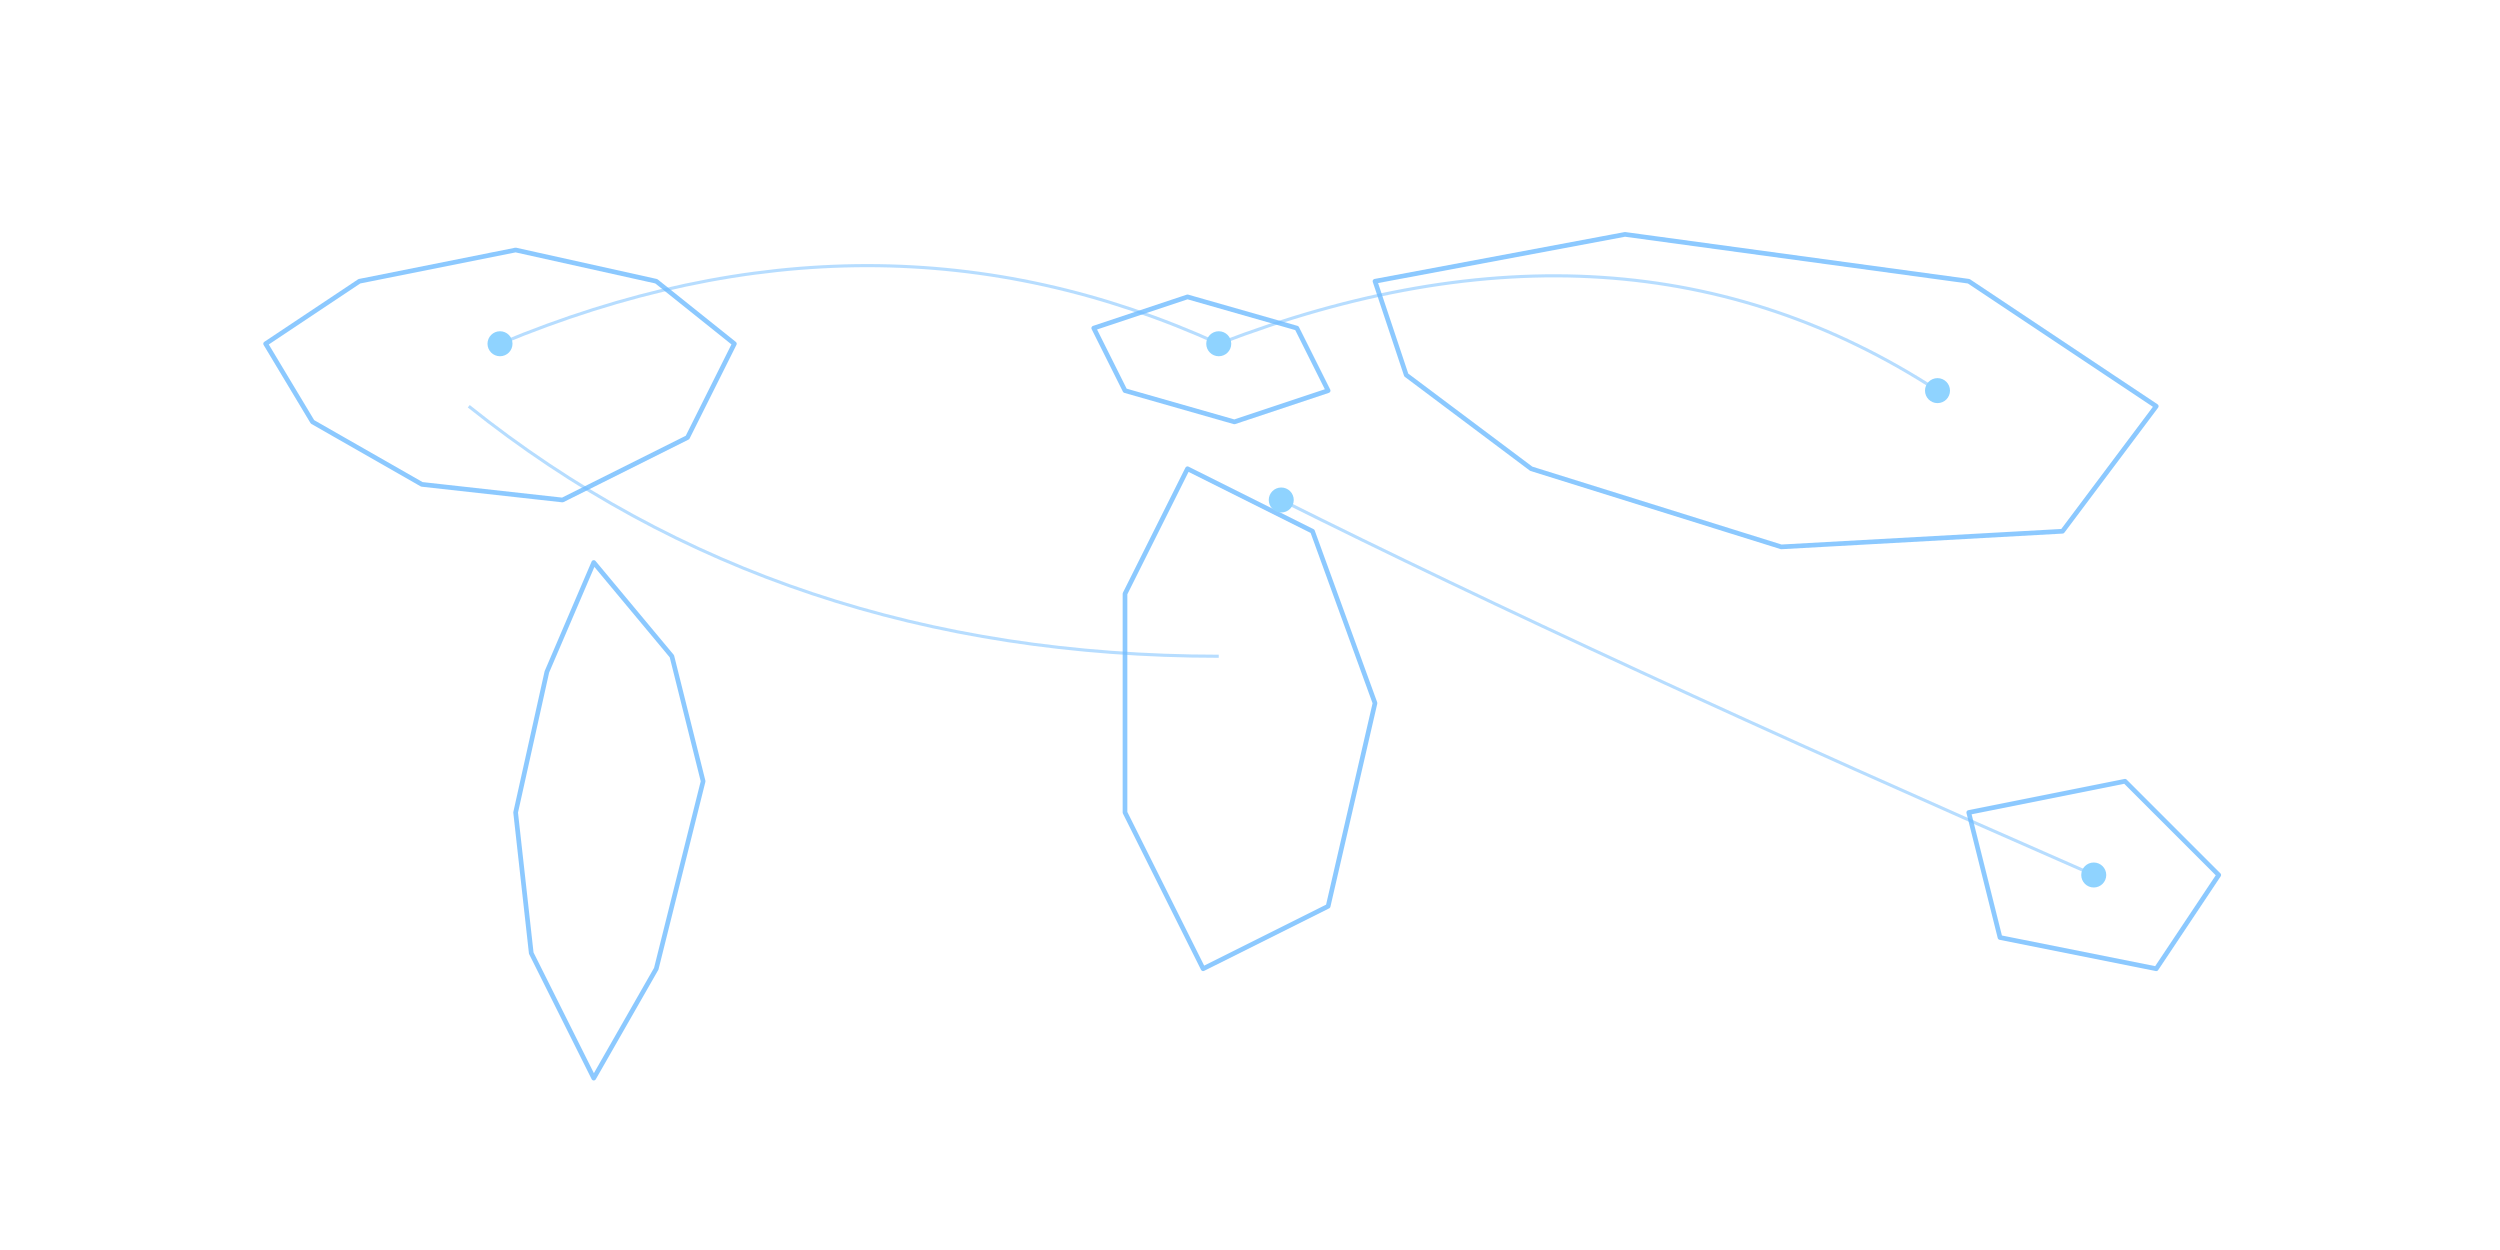
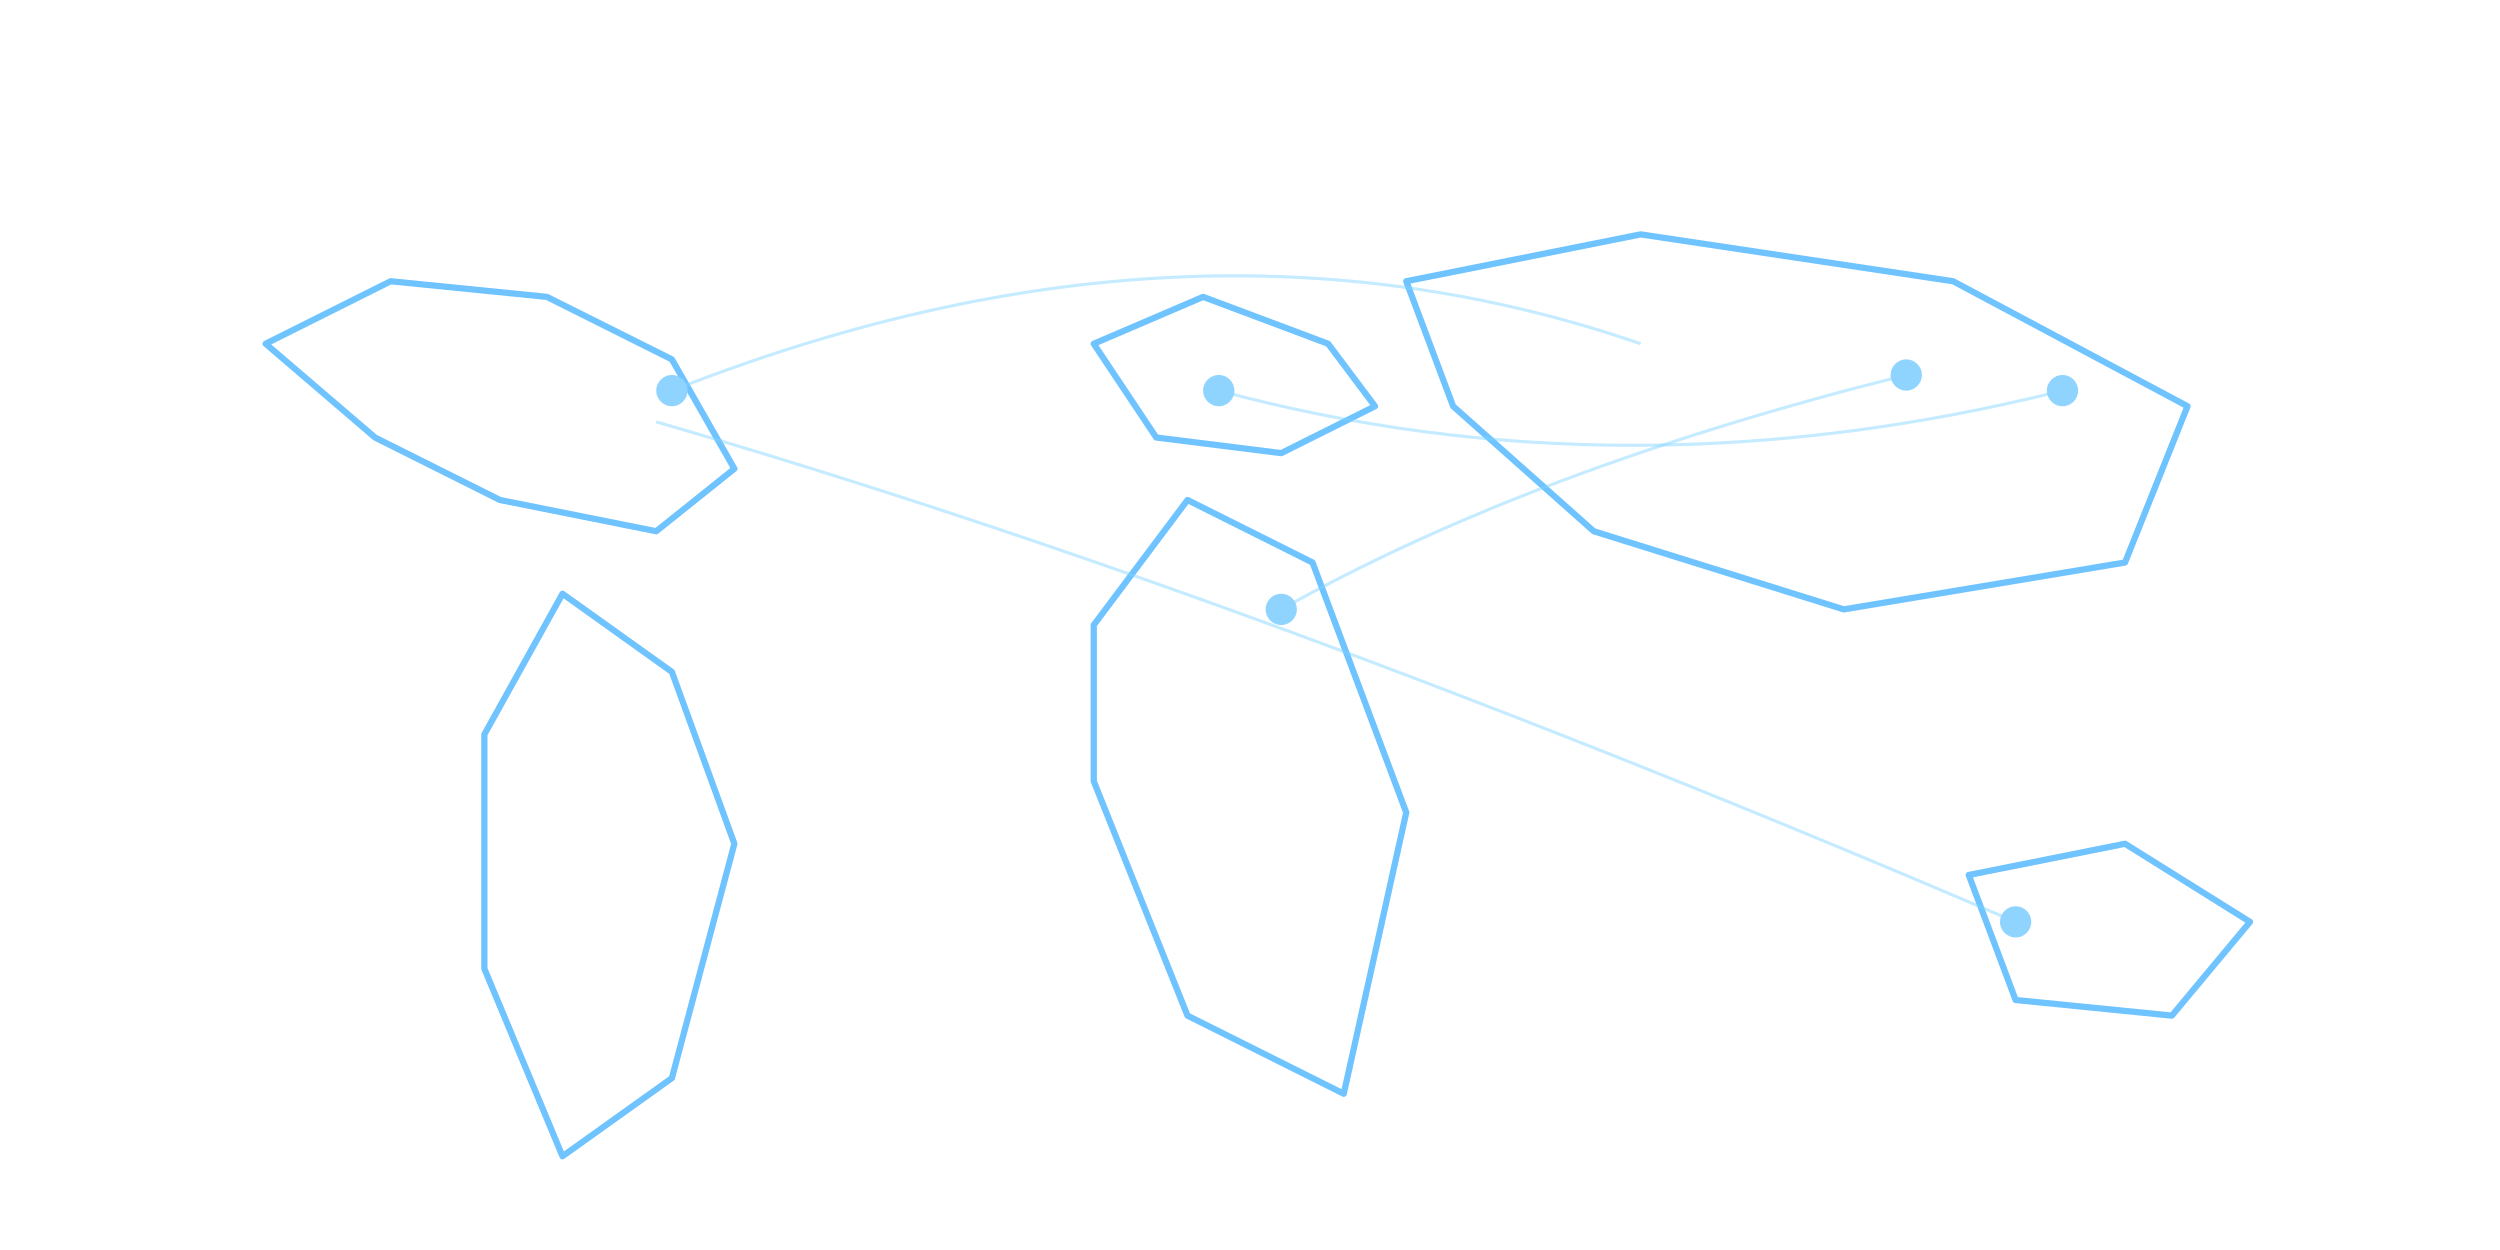
<svg xmlns="http://www.w3.org/2000/svg" viewBox="0 0 1600 800">
  <style>
+ 
.continent{
fill:none;
- stroke:#6fbcff;
- stroke-width:3;
+ stroke:#5fbcff;
+ stroke-width:4;
stroke-linecap:round;
stroke-linejoin:round;
- opacity:.8;
+ opacity:.9;
+ }
+ 
+ .connection{
+ fill:none;
+ stroke:#7dd3ff;
+ stroke-width:2;
+ opacity:.45;
}

.node{
fill:#8fd3ff;
}

- .connection{
- fill:none;
- stroke:#6fbcff;
- stroke-width:2;
- opacity:.5;
- }
</style>
-   <g class="continent">
-     <path d="M170 220 L230 180 L330 160 L420 180 L470 220 L440 280 L360 320 L270 310 L200 270 Z" />
-     <path d="M380 360 L430 420 L450 500 L420 620 L380 690 L340 610 L330 520 L350 430 Z" />
-     <path d="M700 210 L760 190 L830 210 L850 250 L790 270 L720 250 Z" />
-     <path d="M760 300 L840 340 L880 450 L850 580 L770 620 L720 520 L720 380 Z" />
-     <path d="M880 180 L1040 150 L1260 180 L1380 260 L1320 340 L1140 350 L980 300 L900 240 Z" />
-     <path d="M1260 520 L1360 500 L1420 560 L1380 620 L1280 600 Z" />
-   </g>
-   <g class="connection">
-     <path d="M320 220 Q560 120 780 220" />
-     <path d="M780 220 Q1040 120 1240 250" />
-     <path d="M820 320 Q1020 420 1340 560" />
-     <path d="M300 260 Q500 420 780 420" />
-   </g>
-   <g class="node">
-     <circle cx="320" cy="220" r="8" />
-     <circle cx="780" cy="220" r="8" />
-     <circle cx="1240" cy="250" r="8" />
-     <circle cx="820" cy="320" r="8" />
-     <circle cx="1340" cy="560" r="8" />
-   </g>
+   <path class="continent" d="M170 220 L250 180 L350 190 L430 230 L470 300 L420 340 L320 320 L240 280 Z" />
+   <path class="continent" d="M360 380 L430 430 L470 540 L430 690 L360 740 L310 620 L310 470 Z" />
+   <path class="continent" d="M700 220 L770 190 L850 220 L880 260 L820 290 L740 280 Z" />
+   <path class="continent" d="M760 320 L840 360 L900 520 L860 700 L760 650 L700 500 L700 400 Z" />
+   <path class="continent" d="M900 180 L1050 150 L1250 180 L1400 260 L1360 360 L1180 390 L1020 340 L930 260 Z" />
+   <path class="continent" d="M1260 560 L1360 540 L1440 590 L1390 650 L1290 640 Z" />
+   <path class="connection" d="M430 250 Q760 120 1050 220" />
+   <path class="connection" d="M420 270 Q800 380 1290 590" />
+   <path class="connection" d="M780 250 Q1040 320 1320 250" />
+   <path class="connection" d="M820 390 Q980 300 1220 240" />
+   <circle class="node" cx="430" cy="250" r="10" />
+   <circle class="node" cx="780" cy="250" r="10" />
+   <circle class="node" cx="820" cy="390" r="10" />
+   <circle class="node" cx="1220" cy="240" r="10" />
+   <circle class="node" cx="1320" cy="250" r="10" />
+   <circle class="node" cx="1290" cy="590" r="10" />
</svg>
